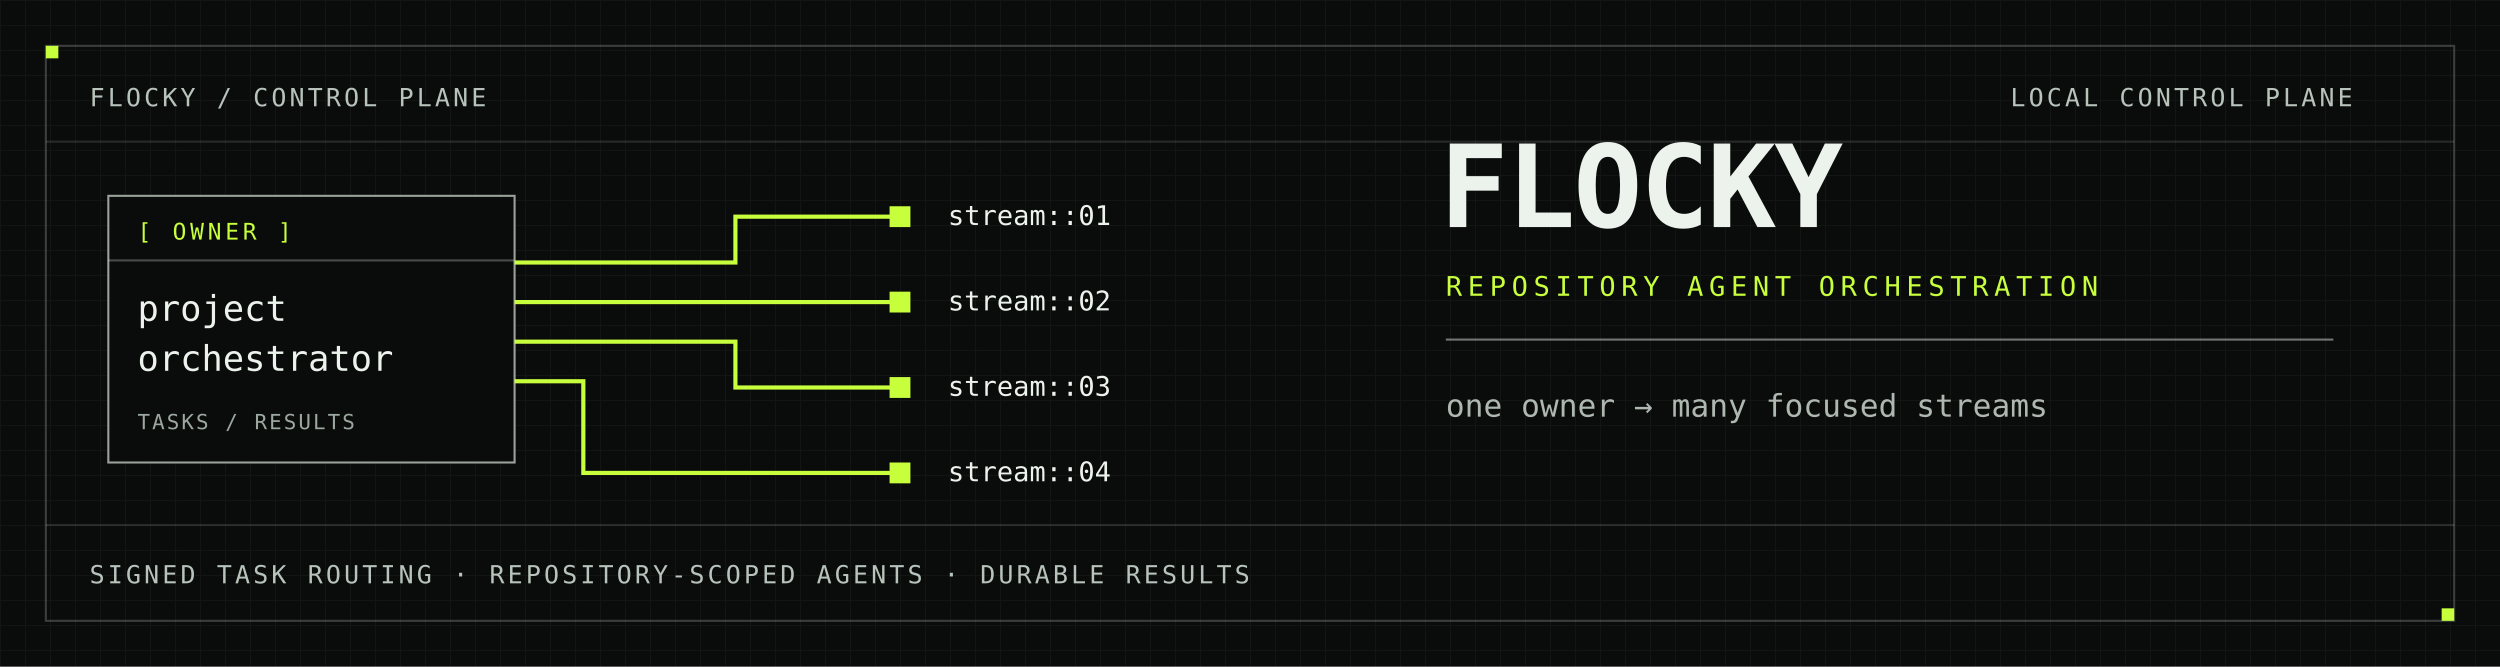
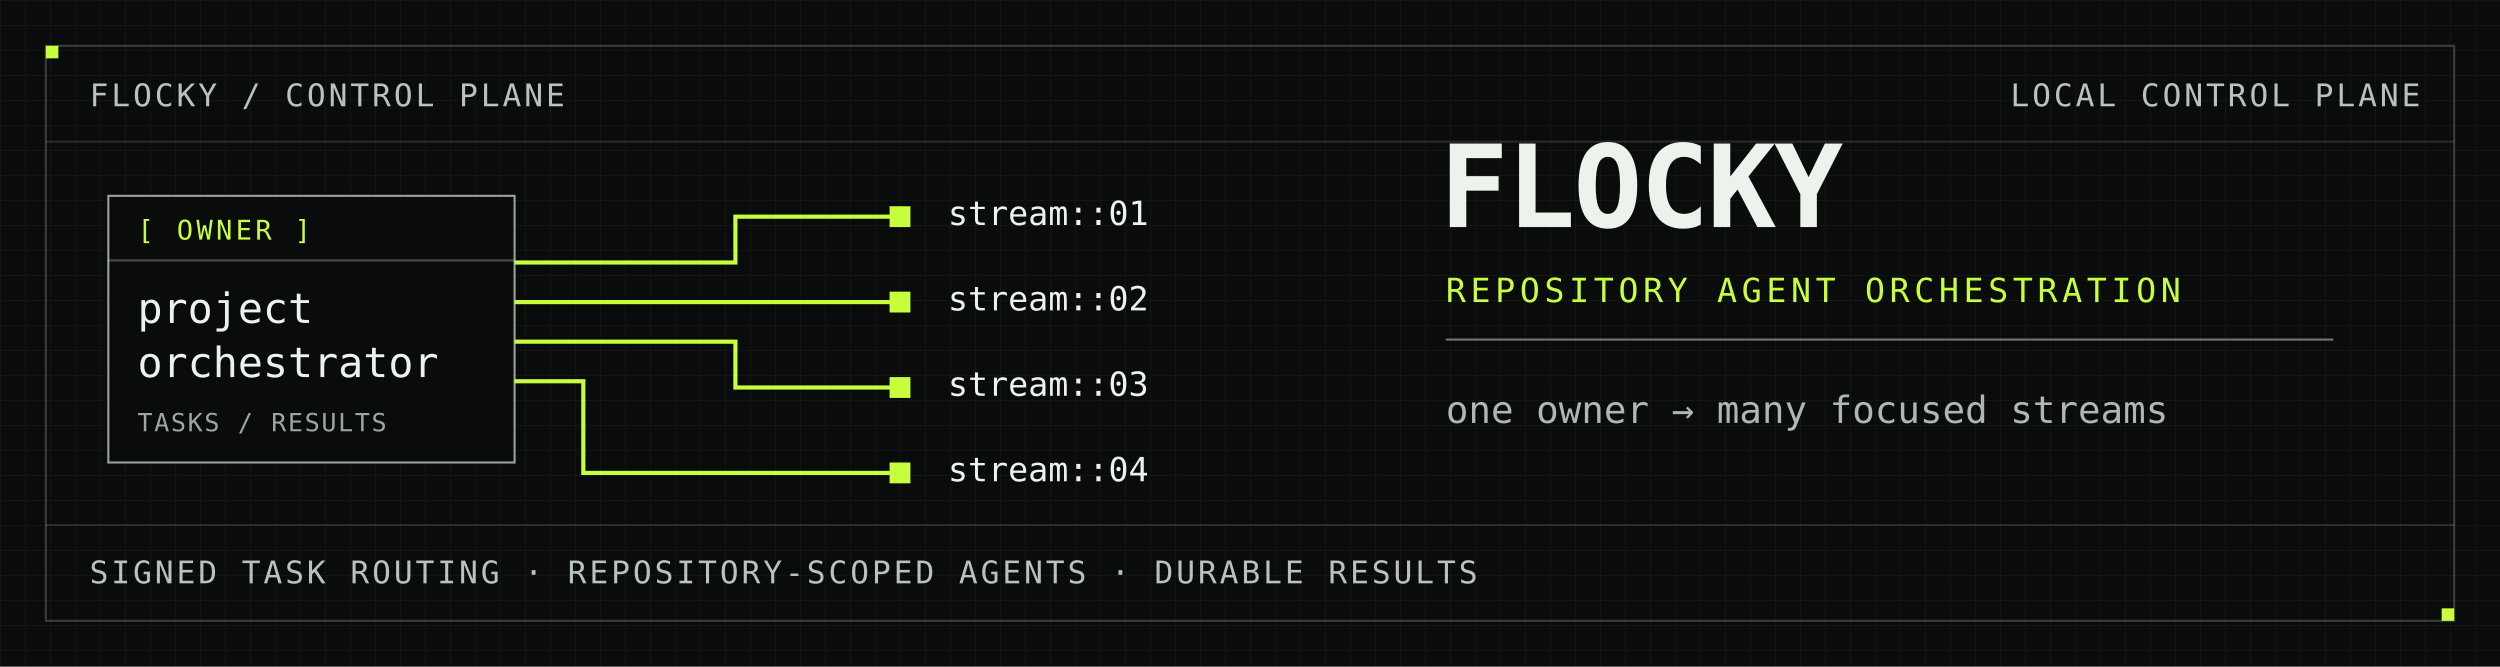
<svg xmlns="http://www.w3.org/2000/svg" width="1200" height="320" viewBox="0 0 1200 320" role="img" aria-labelledby="title desc">
  <defs>
    <pattern id="microgrid" width="12" height="12" patternUnits="userSpaceOnUse">
      <path d="M12 0H0V12" fill="none" stroke="#d7e0d9" stroke-opacity=".045" />
    </pattern>
  </defs>
  <rect width="1200" height="320" fill="#0a0c0b" />
  <rect width="1200" height="320" fill="url(#microgrid)" />
  <rect x="22" y="22" width="1156" height="276" fill="none" stroke="#d7e0d9" stroke-opacity=".24" />
  <path d="M22 68h1156M22 252h1156" stroke="#d7e0d9" stroke-opacity=".14" />
-   <g fill="#b8c3bc" font-family="ui-monospace, SFMono-Regular, Menlo, Consolas, monospace" font-size="12" letter-spacing="1.5">
+   <g fill="#b8c3bc" font-family="ui-monospace, SFMono-Regular, Menlo, Consolas, monospace" font-size="15" letter-spacing="1.4">
    <text x="43" y="51">FLOCKY / CONTROL PLANE</text>
    <text x="965" y="51">LOCAL CONTROL PLANE</text>
    <text x="43" y="280">SIGNED TASK ROUTING · REPOSITORY-SCOPED AGENTS · DURABLE RESULTS</text>
  </g>
  <g transform="translate(52 94)" font-family="ui-monospace, SFMono-Regular, Menlo, Consolas, monospace">
    <rect width="195" height="128" fill="#0a0c0b" stroke="#d7e0d9" stroke-opacity=".7" />
    <path d="M0 31h195" stroke="#d7e0d9" stroke-opacity=".3" />
-     <text x="14" y="21" fill="#c8ff3d" font-size="11" letter-spacing="1.8">[ OWNER ]</text>
-     <text x="14" y="60" fill="#ecf2ec" font-size="17">project</text>
-     <text x="14" y="84" fill="#ecf2ec" font-size="17">orchestrator</text>
-     <text x="14" y="112" fill="#9ca89f" font-size="10" letter-spacing="1">TASKS / RESULTS</text>
+     <text x="14" y="21" fill="#c8ff3d" font-size="13" letter-spacing="1.6">[ OWNER ]</text>
+     <text x="14" y="61" fill="#ecf2ec" font-size="20">project</text>
+     <text x="14" y="87" fill="#ecf2ec" font-size="20">orchestrator</text>
+     <text x="14" y="113" fill="#9ca89f" font-size="12" letter-spacing=".8">TASKS / RESULTS</text>
  </g>
  <g fill="none" stroke="#c8ff3d" stroke-width="2">
    <path d="M247 126H353V104H432" />
    <path d="M247 145H385V145H432" />
    <path d="M247 164H353V186H432" />
    <path d="M247 183H280V227H432" />
  </g>
  <g fill="#c8ff3d">
    <rect x="427" y="99" width="10" height="10" />
    <rect x="427" y="140" width="10" height="10" />
    <rect x="427" y="181" width="10" height="10" />
    <rect x="427" y="222" width="10" height="10" />
  </g>
-   <g font-family="ui-monospace, SFMono-Regular, Menlo, Consolas, monospace" font-size="13">
+   <g font-family="ui-monospace, SFMono-Regular, Menlo, Consolas, monospace" font-size="16">
    <text x="455" y="108" fill="#ecf2ec">stream::01</text>
    <text x="455" y="149" fill="#ecf2ec">stream::02</text>
    <text x="455" y="190" fill="#ecf2ec">stream::03</text>
    <text x="455" y="231" fill="#ecf2ec">stream::04</text>
  </g>
  <g transform="translate(691 109)" font-family="ui-monospace, SFMono-Regular, Menlo, Consolas, monospace">
    <text x="0" y="0" fill="#ecf2ec" font-family="ui-monospace, SFMono-Regular, Menlo, Consolas, monospace" font-size="55" font-weight="800" letter-spacing="-1">FLOCKY</text>
-     <text x="3" y="33" fill="#c8ff3d" font-size="13" letter-spacing="2.7">REPOSITORY AGENT ORCHESTRATION</text>
+     <text x="3" y="36" fill="#c8ff3d" font-size="16" letter-spacing="2.2">REPOSITORY AGENT ORCHESTRATION</text>
    <path d="M3 54h426" stroke="#d7e0d9" stroke-opacity=".5" />
-     <text x="3" y="91" fill="#aeb8b1" font-size="15">one owner → many focused streams</text>
+     <text x="3" y="94" fill="#aeb8b1" font-size="18">one owner → many focused streams</text>
  </g>
  <g fill="#c8ff3d">
    <rect x="22" y="22" width="6" height="6" />
    <rect x="1172" y="292" width="6" height="6" />
  </g>
</svg>
